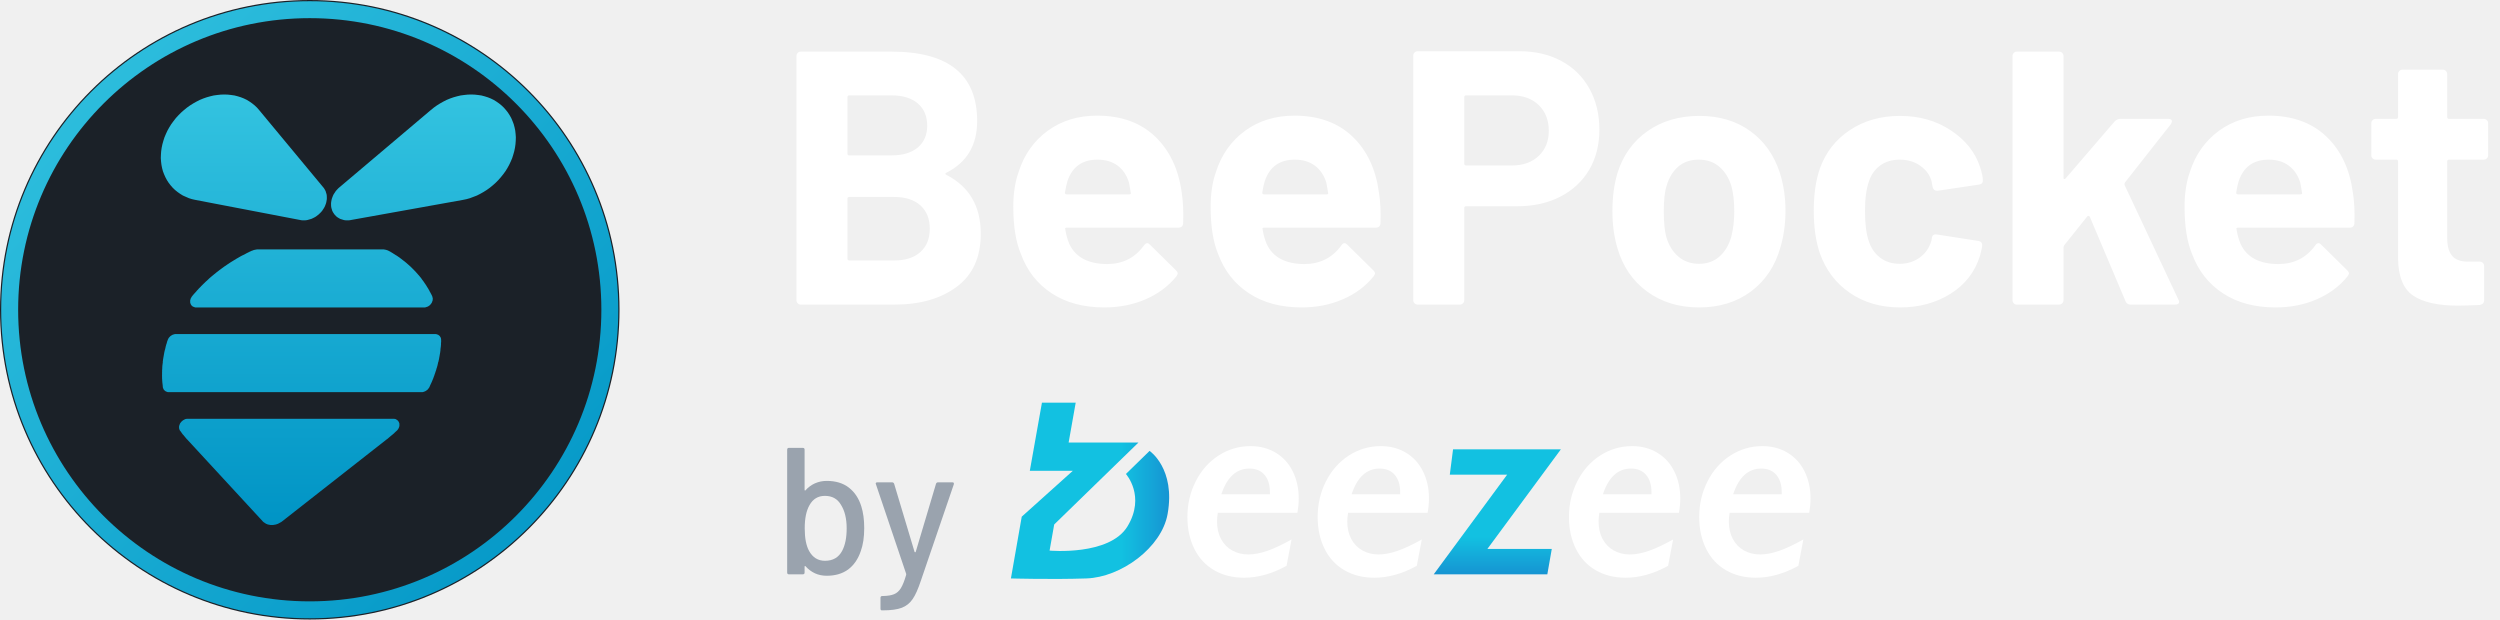
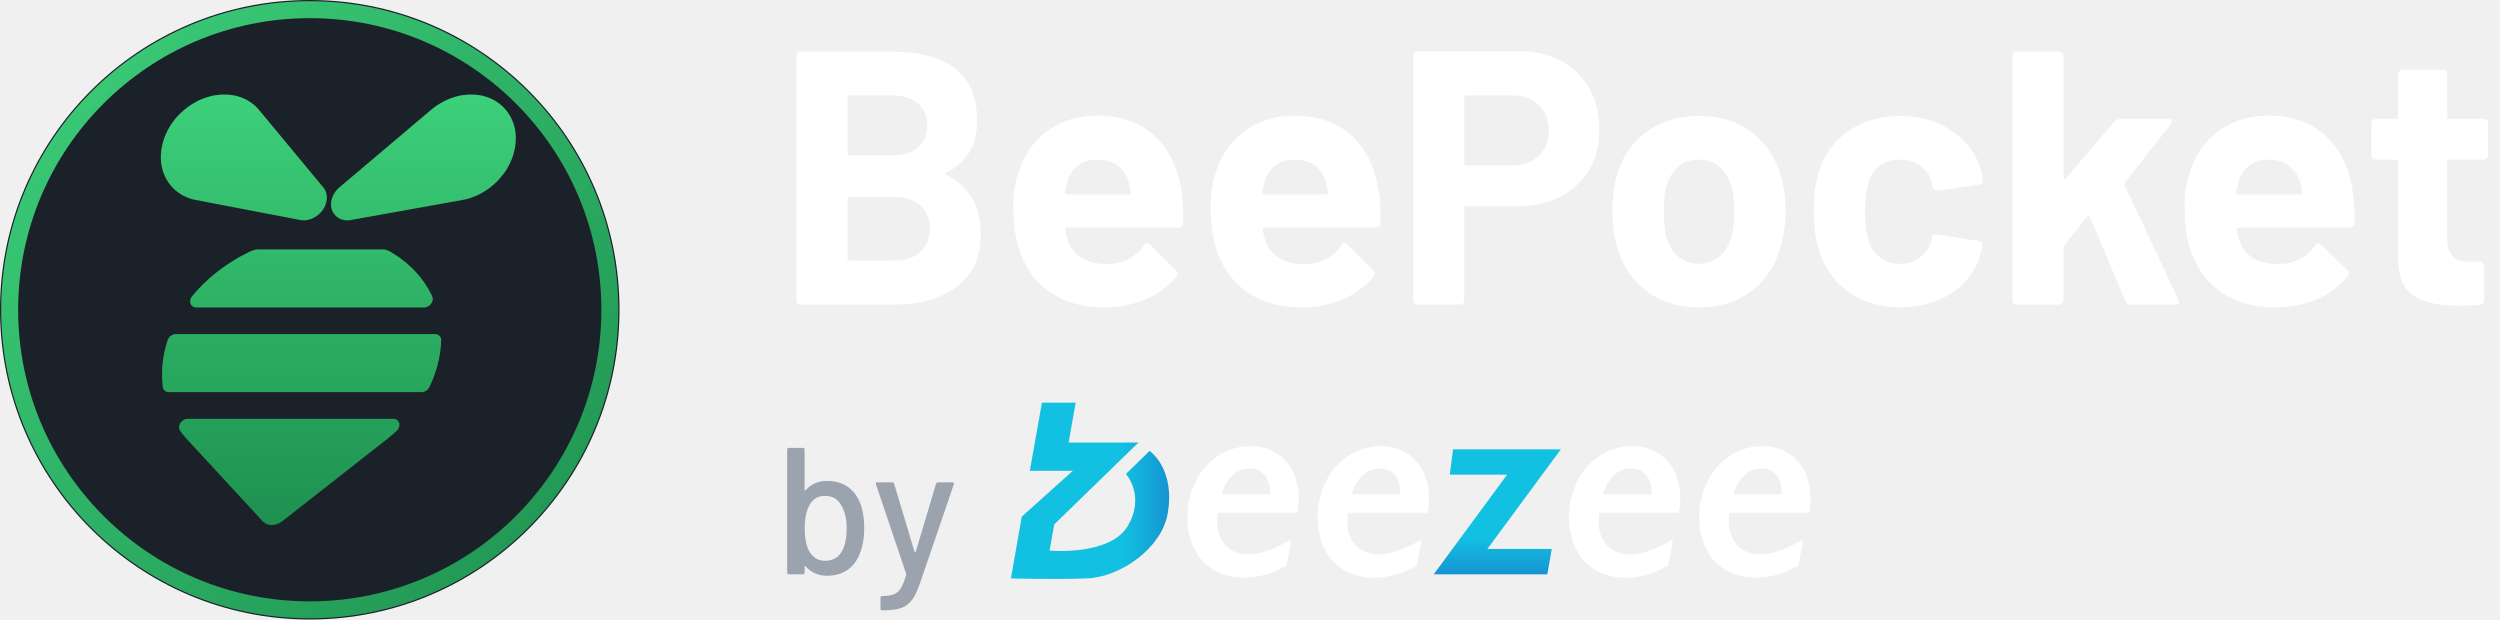
<svg xmlns="http://www.w3.org/2000/svg" viewBox="0 0 193.7 48" width="193.7" height="48" role="img">
  <defs>
    <linearGradient id="ir" x1="0" y1="0" x2="1" y2="1">
-       <stop offset="0" stop-color="#33C3E0" />
-       <stop offset="1" stop-color="#0094C5" />
+       <stop offset="0" stop-color="#3DD07A" />
+       <stop offset="1" stop-color="#1E9150" />
    </linearGradient>
    <linearGradient id="ig" x1="0" y1="0" x2="0" y2="1">
-       <stop offset="0" stop-color="#33C3E0" />
-       <stop offset="1" stop-color="#0094C5" />
+       <stop offset="0" stop-color="#3DD07A" />
+       <stop offset="1" stop-color="#1E9150" />
    </linearGradient>
    <linearGradient id="bzh" x1="0" y1="0" x2="1" y2="0">
      <stop offset="0" stop-color="#12C1E1" />
      <stop offset=".7" stop-color="#12C1E1" />
      <stop offset="1" stop-color="#1694D2" />
    </linearGradient>
    <linearGradient id="bzv" x1="0" y1="0" x2="0" y2="1">
      <stop offset="0" stop-color="#12C1E1" />
      <stop offset=".7" stop-color="#12C1E1" />
      <stop offset="1" stop-color="#1694D2" />
    </linearGradient>
  </defs>
  <g transform="translate(0 0) scale(0.09375)">
    <circle cx="256" cy="256" r="256" fill="#1B2128" />
    <circle cx="256" cy="256" r="248" fill="none" stroke="url(#ir)" stroke-width="14" />
    <g transform="translate(45.14 0) skewX(-10)">
      <path d="M142.6 79.6 L139.9 80.4 L137.2 81.4 L134.5 82.6 L132.0 84.0 L129.6 85.5 L127.2 87.2 L125.0 89.0 L122.9 91.0 L120.9 93.1 L119.1 95.3 L117.4 97.6 L115.9 100.1 L114.5 102.6 L113.3 105.3 L112.3 107.9 L111.5 110.7 L110.8 113.5 L110.4 116.3 L110.1 119.2 L110.0 122.1 L110.1 125.0 L110.4 127.8 L110.8 130.7 L111.5 133.5 L112.3 136.2 L113.3 138.9 L114.5 141.6 L115.9 144.1 L117.4 146.5 L119.1 148.9 L120.9 151.1 L122.9 153.2 L125.0 155.2 L127.2 157.0 L129.6 158.7 L132.0 160.2 L134.5 161.6 L137.2 162.7 L139.9 163.8 L142.6 164.6 L145.4 165.2 L234.9 181.8 L235.9 182.0 L237.0 182.1 L238.0 182.1 L239.0 182.1 L240.1 182.0 L241.1 181.8 L242.1 181.5 L243.1 181.2 L244.1 180.9 L245.1 180.4 L246.0 179.9 L246.9 179.4 L247.7 178.8 L248.5 178.1 L249.3 177.4 L250.0 176.6 L250.7 175.8 L251.3 175.0 L251.9 174.1 L252.3 173.2 L252.8 172.2 L253.2 171.2 L253.5 170.2 L253.7 169.2 L253.9 168.2 L254.0 167.1 L254.0 166.1 L254.0 165.0 L253.9 164.0 L253.7 163.0 L253.5 162.0 L253.2 160.9 L252.8 160.0 L252.3 159.0 L251.9 158.1 L251.3 157.2 L250.7 156.4 L250.0 155.5 L249.3 154.8 L185.1 91.0 L183.0 89.0 L180.8 87.2 L178.4 85.5 L176.0 84.0 L173.5 82.6 L170.8 81.4 L168.1 80.4 L165.4 79.6 L162.6 78.9 L159.7 78.5 L156.9 78.2 L154.0 78.1 L151.1 78.2 L148.3 78.5 L145.4 78.9 Z M346.6 79.6 L343.9 80.4 L341.2 81.4 L338.5 82.6 L336.0 84.0 L333.6 85.5 L331.2 87.2 L329.0 89.0 L326.9 91.0 L262.7 154.8 L262.0 155.5 L261.3 156.4 L260.7 157.2 L260.1 158.1 L259.7 159.0 L259.2 160.0 L258.8 160.9 L258.5 162.0 L258.3 163.0 L258.1 164.0 L258.0 165.0 L258.0 166.1 L258.0 167.1 L258.1 168.2 L258.3 169.2 L258.5 170.2 L258.8 171.2 L259.2 172.2 L259.7 173.2 L260.1 174.1 L260.7 175.0 L261.3 175.8 L262.0 176.6 L262.7 177.4 L263.5 178.1 L264.3 178.8 L265.1 179.4 L266.0 179.9 L266.9 180.4 L267.9 180.9 L268.9 181.2 L269.9 181.5 L270.9 181.8 L271.9 182.0 L273.0 182.1 L274.0 182.1 L275.0 182.1 L276.1 182.0 L277.1 181.8 L366.6 165.2 L369.4 164.6 L372.1 163.8 L374.8 162.7 L377.5 161.6 L380.0 160.2 L382.4 158.7 L384.8 157.0 L387.0 155.2 L389.1 153.2 L391.1 151.1 L392.9 148.9 L394.6 146.5 L396.1 144.1 L397.5 141.6 L398.7 138.9 L399.7 136.2 L400.5 133.5 L401.2 130.7 L401.6 127.8 L401.9 125.0 L402.0 122.1 L401.9 119.2 L401.6 116.3 L401.2 113.5 L400.5 110.7 L399.7 107.9 L398.7 105.3 L397.5 102.6 L396.1 100.1 L394.6 97.6 L392.9 95.3 L391.1 93.1 L389.1 91.0 L387.0 89.0 L384.8 87.2 L382.4 85.5 L380.0 84.0 L377.5 82.6 L374.8 81.4 L372.1 80.4 L369.4 79.6 L366.6 78.9 L363.7 78.5 L360.9 78.2 L358.0 78.1 L355.1 78.2 L352.3 78.5 L349.4 78.9 Z M156.3 245.9 L156.1 246.4 L155.9 247.0 L155.9 247.6 L155.8 248.2 L155.9 248.7 L156.0 249.3 L156.1 249.9 L156.3 250.4 L156.6 251.0 L156.9 251.5 L157.2 251.9 L157.6 252.4 L158.0 252.7 L158.5 253.1 L159.0 253.4 L159.6 253.6 L160.1 253.8 L160.7 254.0 L161.2 254.1 L161.8 254.1 L350.2 254.1 L350.8 254.1 L351.3 254.0 L351.9 253.8 L352.4 253.6 L353.0 253.4 L353.5 253.1 L354.0 252.7 L354.4 252.4 L354.8 251.9 L355.1 251.5 L355.4 251.0 L355.7 250.4 L355.9 249.9 L356.0 249.3 L356.1 248.7 L356.2 248.2 L356.1 247.6 L356.1 247.0 L355.9 246.4 L355.7 245.9 L355.5 245.3 L355.2 244.8 L355.1 244.7 L355.1 244.6 L353.9 242.8 L353.8 242.8 L353.7 242.6 L353.7 242.5 L352.4 240.8 L352.4 240.7 L352.2 240.5 L352.2 240.4 L350.9 238.7 L350.9 238.6 L350.7 238.4 L350.7 238.4 L349.3 236.7 L349.3 236.6 L349.1 236.4 L349.1 236.4 L347.7 234.7 L347.6 234.6 L347.5 234.4 L347.4 234.4 L346.0 232.7 L345.9 232.7 L345.8 232.5 L345.7 232.4 L344.2 230.8 L344.2 230.7 L344.0 230.6 L344.0 230.5 L342.5 228.9 L342.4 228.9 L342.2 228.7 L342.2 228.6 L340.6 227.1 L340.5 227.0 L340.4 226.9 L340.3 226.8 L338.7 225.3 L338.6 225.2 L338.5 225.1 L338.4 225.0 L336.7 223.5 L336.7 223.5 L336.5 223.3 L336.5 223.3 L334.7 221.8 L334.7 221.7 L334.5 221.6 L334.5 221.6 L332.7 220.1 L332.6 220.1 L332.5 219.9 L332.4 219.9 L330.6 218.5 L330.5 218.4 L330.4 218.3 L330.3 218.3 L328.5 216.9 L328.4 216.9 L328.2 216.7 L328.2 216.7 L326.3 215.4 L326.2 215.3 L326.0 215.2 L326.0 215.2 L324.1 213.9 L324.0 213.8 L323.8 213.7 L323.8 213.7 L321.8 212.4 L321.7 212.4 L321.6 212.3 L321.5 212.2 L319.5 211.0 L319.4 211.0 L319.2 210.9 L319.2 210.9 L317.1 209.7 L317.1 209.7 L316.9 209.6 L316.8 209.5 L314.8 208.4 L314.7 208.4 L314.5 208.3 L314.5 208.2 L313.0 207.5 L312.7 207.3 L312.0 207.1 L311.5 206.8 L311.0 206.7 L310.4 206.5 L309.9 206.4 L309.3 206.3 L308.8 206.2 L308.2 206.1 L307.5 206.1 L307.2 206.1 L204.8 206.1 L204.5 206.1 L203.8 206.1 L203.2 206.2 L202.7 206.3 L202.1 206.4 L201.6 206.5 L201.0 206.7 L200.5 206.8 L200.0 207.1 L199.3 207.3 L199.0 207.5 L197.5 208.2 L197.5 208.3 L197.3 208.4 L197.2 208.4 L195.2 209.5 L195.1 209.6 L194.9 209.7 L194.9 209.7 L192.8 210.9 L192.8 210.9 L192.6 211.0 L192.5 211.0 L190.5 212.2 L190.4 212.3 L190.3 212.4 L190.2 212.4 L188.2 213.7 L188.2 213.7 L188.0 213.8 L187.9 213.9 L186.0 215.2 L186.0 215.2 L185.8 215.3 L185.7 215.4 L183.8 216.7 L183.8 216.7 L183.6 216.9 L183.5 216.9 L181.7 218.3 L181.6 218.3 L181.5 218.4 L181.4 218.5 L179.6 219.9 L179.5 219.9 L179.4 220.1 L179.3 220.1 L177.5 221.6 L177.5 221.6 L177.3 221.7 L177.3 221.8 L175.5 223.3 L175.5 223.3 L175.3 223.5 L175.3 223.5 L173.6 225.0 L173.5 225.1 L173.4 225.2 L173.3 225.3 L171.7 226.8 L171.6 226.9 L171.5 227.0 L171.4 227.1 L169.8 228.6 L169.8 228.7 L169.6 228.9 L169.5 228.9 L168.0 230.5 L168.0 230.6 L167.8 230.7 L167.8 230.8 L166.3 232.4 L166.2 232.5 L166.1 232.7 L166.0 232.7 L164.6 234.4 L164.5 234.4 L164.4 234.6 L164.3 234.7 L162.9 236.4 L162.9 236.4 L162.7 236.6 L162.7 236.7 L161.3 238.4 L161.3 238.4 L161.1 238.6 L161.1 238.7 L159.8 240.4 L159.8 240.5 L159.6 240.7 L159.6 240.8 L158.3 242.5 L158.3 242.6 L158.2 242.8 L158.1 242.8 L156.9 244.6 L156.9 244.7 L156.8 244.8 L156.5 245.3 Z M147.1 276.4 L146.5 276.6 L146.0 276.8 L145.5 277.2 L145.0 277.5 L144.5 278.0 L144.2 278.4 L143.8 278.9 L143.5 279.4 L143.3 280.0 L143.1 280.6 L143.0 281.2 L142.9 281.6 L142.9 281.7 L142.8 282.0 L142.8 282.1 L142.6 284.1 L142.6 284.2 L142.5 284.4 L142.5 284.5 L142.3 286.5 L142.3 286.6 L142.3 286.9 L142.3 286.9 L142.2 289.0 L142.1 289.1 L142.1 289.3 L142.1 289.4 L142.0 291.4 L142.0 291.5 L142.0 291.8 L142.0 291.8 L142.0 293.9 L142.0 294.0 L142.0 294.2 L142.0 294.3 L142.0 296.3 L142.0 296.4 L142.0 296.7 L142.0 296.8 L142.1 298.8 L142.1 298.9 L142.1 299.1 L142.2 299.2 L142.3 301.2 L142.3 301.3 L142.3 301.6 L142.3 301.7 L142.5 303.7 L142.5 303.8 L142.6 304.0 L142.6 304.1 L142.8 306.1 L142.8 306.2 L142.9 306.5 L142.9 306.5 L143.2 308.6 L143.2 308.6 L143.3 308.9 L143.3 309.0 L143.6 311.0 L143.7 311.1 L143.7 311.3 L143.7 311.4 L144.1 313.4 L144.2 313.5 L144.2 313.7 L144.2 313.8 L144.7 315.8 L144.7 315.9 L144.8 316.1 L144.8 316.2 L145.4 318.2 L145.4 318.3 L145.5 318.5 L145.5 318.6 L145.8 319.8 L146.0 320.4 L146.3 320.9 L146.6 321.4 L146.9 321.9 L147.3 322.3 L147.8 322.7 L148.3 323.1 L148.8 323.4 L149.3 323.6 L149.8 323.8 L150.4 324.0 L151.0 324.1 L151.6 324.1 L360.4 324.1 L361.0 324.1 L361.6 324.0 L362.2 323.8 L362.7 323.6 L363.2 323.4 L363.7 323.1 L364.2 322.7 L364.7 322.3 L365.1 321.9 L365.4 321.4 L365.7 320.9 L366.0 320.4 L366.2 319.8 L366.5 318.6 L366.5 318.5 L366.6 318.3 L366.6 318.2 L367.2 316.2 L367.2 316.1 L367.3 315.9 L367.3 315.8 L367.8 313.8 L367.8 313.7 L367.8 313.5 L367.9 313.4 L368.3 311.4 L368.3 311.3 L368.3 311.1 L368.4 311.0 L368.7 309.0 L368.7 308.9 L368.8 308.6 L368.8 308.6 L369.1 306.5 L369.1 306.5 L369.2 306.2 L369.2 306.1 L369.4 304.1 L369.4 304.0 L369.5 303.8 L369.5 303.7 L369.7 301.7 L369.7 301.6 L369.7 301.3 L369.7 301.2 L369.8 299.2 L369.9 299.1 L369.9 298.9 L369.9 298.8 L370.0 296.8 L370.0 296.7 L370.0 296.4 L370.0 296.3 L370.0 294.3 L370.0 294.2 L370.0 294.0 L370.0 293.9 L370.0 291.8 L370.0 291.8 L370.0 291.5 L370.0 291.4 L369.9 289.4 L369.9 289.3 L369.9 289.1 L369.8 289.0 L369.7 286.9 L369.7 286.9 L369.7 286.6 L369.7 286.5 L369.5 284.5 L369.5 284.4 L369.4 284.2 L369.4 284.1 L369.2 282.1 L369.2 282.0 L369.1 281.7 L369.1 281.6 L369.0 281.2 L368.9 280.6 L368.7 280.0 L368.5 279.4 L368.2 278.9 L367.8 278.4 L367.5 278.0 L367.0 277.5 L366.5 277.2 L366.0 276.8 L365.5 276.6 L364.9 276.4 L364.3 276.2 L363.7 276.1 L363.1 276.1 L148.9 276.1 L148.3 276.1 L147.7 276.2 Z M169.3 346.3 L168.8 346.5 L168.3 346.8 L167.8 347.1 L167.3 347.4 L166.9 347.8 L166.5 348.2 L166.1 348.7 L165.8 349.2 L165.5 349.7 L165.3 350.2 L165.2 350.8 L165.1 351.3 L165.0 351.9 L165.0 352.5 L165.1 353.1 L165.2 353.6 L165.4 354.2 L165.6 354.7 L165.9 355.2 L166.2 355.7 L166.6 356.1 L167.8 357.4 L167.8 357.4 L168.0 357.6 L168.0 357.7 L169.5 359.3 L169.6 359.3 L169.8 359.5 L169.8 359.5 L171.4 361.1 L171.5 361.2 L171.6 361.3 L171.7 361.4 L173.3 363.0 L173.4 363.0 L173.5 363.1 L173.5 363.1 L247.8 430.7 L248.0 430.9 L248.6 431.4 L249.1 431.7 L249.6 432.0 L250.1 432.3 L250.6 432.6 L251.1 432.9 L251.7 433.1 L252.2 433.3 L252.8 433.5 L253.4 433.6 L253.9 433.7 L254.5 433.8 L255.1 433.9 L255.7 433.9 L256.3 433.9 L256.9 433.9 L257.5 433.8 L258.1 433.7 L258.6 433.6 L259.2 433.5 L259.8 433.3 L260.3 433.1 L260.9 432.9 L261.4 432.6 L261.9 432.3 L262.4 432.0 L262.9 431.7 L263.4 431.4 L264.0 430.9 L264.2 430.7 L338.5 363.1 L338.5 363.1 L338.6 363.0 L338.7 363.0 L340.3 361.4 L340.4 361.3 L340.5 361.2 L340.6 361.1 L342.2 359.5 L342.2 359.5 L342.4 359.3 L342.5 359.3 L344.0 357.7 L344.0 357.6 L344.2 357.4 L344.2 357.4 L345.4 356.1 L345.8 355.7 L346.1 355.2 L346.4 354.7 L346.6 354.2 L346.8 353.6 L346.9 353.1 L347.0 352.5 L347.0 351.9 L346.9 351.3 L346.8 350.8 L346.7 350.2 L346.5 349.7 L346.2 349.2 L345.9 348.7 L345.5 348.2 L345.1 347.8 L344.7 347.4 L344.2 347.1 L343.7 346.8 L343.2 346.5 L342.7 346.3 L342.1 346.2 L341.5 346.1 L341.0 346.1 L171.0 346.1 L170.5 346.1 L169.9 346.2 Z" fill="url(#ig)" fill-rule="evenodd" />
    </g>
  </g>
  <path d="M73.33 13.55Q75.99 14.92 75.99 18.11Q75.99 20.83 74.14 22.21Q72.29 23.6 69.3 23.6H62.04Q61.9 23.6 61.81 23.5Q61.71 23.4 61.71 23.26V4.34Q61.71 4.2 61.81 4.1Q61.9 4 62.04 4H69.07Q75.71 4 75.71 9.38Q75.71 12.18 73.33 13.38Q73.16 13.46 73.33 13.55ZM65.66 7.53V11.9Q65.66 12.04 65.8 12.04H69.07Q70.39 12.04 71.12 11.42Q71.84 10.8 71.84 9.74Q71.84 8.65 71.12 8.02Q70.39 7.39 69.07 7.39H65.8Q65.66 7.39 65.66 7.53ZM72.04 17.72Q72.04 16.57 71.31 15.91Q70.58 15.26 69.27 15.26H65.8Q65.66 15.26 65.66 15.4V20.04Q65.66 20.18 65.8 20.18H69.3Q70.58 20.18 71.31 19.53Q72.04 18.87 72.04 17.72ZM91.67 17.3Q91.64 17.64 91.3 17.64H82.65Q82.48 17.64 82.54 17.78Q82.62 18.34 82.85 18.9Q83.58 20.46 85.82 20.46Q87.61 20.44 88.64 19.01Q88.76 18.84 88.9 18.84Q88.98 18.84 89.09 18.95L91.11 20.94Q91.25 21.08 91.25 21.19Q91.25 21.25 91.14 21.42Q90.21 22.56 88.76 23.19Q87.3 23.82 85.56 23.82Q83.16 23.82 81.49 22.73Q79.82 21.64 79.1 19.68Q78.51 18.28 78.51 16.01Q78.51 14.47 78.93 13.3Q79.57 11.31 81.18 10.13Q82.79 8.96 85 8.96Q87.8 8.96 89.5 10.58Q91.19 12.2 91.56 14.92Q91.72 15.98 91.67 17.3ZM82.71 14.02Q82.6 14.39 82.51 14.92Q82.51 15.06 82.65 15.06H87.5Q87.66 15.06 87.61 14.92Q87.47 14.11 87.47 14.14Q87.22 13.3 86.59 12.83Q85.96 12.37 85.03 12.37Q83.27 12.37 82.71 14.02ZM106.96 17.3Q106.93 17.64 106.59 17.64H97.94Q97.77 17.64 97.83 17.78Q97.91 18.34 98.14 18.9Q98.86 20.46 101.1 20.46Q102.9 20.44 103.93 19.01Q104.04 18.84 104.18 18.84Q104.27 18.84 104.38 18.95L106.4 20.94Q106.54 21.08 106.54 21.19Q106.54 21.25 106.42 21.42Q105.5 22.56 104.04 23.19Q102.59 23.82 100.85 23.82Q98.44 23.82 96.78 22.73Q95.11 21.64 94.38 19.68Q93.8 18.28 93.8 16.01Q93.8 14.47 94.22 13.3Q94.86 11.31 96.47 10.13Q98.08 8.96 100.29 8.96Q103.09 8.96 104.79 10.58Q106.48 12.2 106.84 14.92Q107.01 15.98 106.96 17.3ZM98 14.02Q97.88 14.39 97.8 14.92Q97.8 15.06 97.94 15.06H102.78Q102.95 15.06 102.9 14.92Q102.76 14.11 102.76 14.14Q102.5 13.3 101.87 12.83Q101.24 12.37 100.32 12.37Q98.56 12.37 98 14.02ZM123.92 10.05Q123.92 11.81 123.13 13.16Q122.33 14.5 120.89 15.24Q119.44 15.98 117.57 15.98H113.59Q113.45 15.98 113.45 16.12V23.26Q113.45 23.4 113.35 23.5Q113.26 23.6 113.12 23.6H109.84Q109.7 23.6 109.6 23.5Q109.5 23.4 109.5 23.26V4.31Q109.5 4.17 109.6 4.07Q109.7 3.97 109.84 3.97H117.74Q119.58 3.97 120.98 4.73Q122.38 5.48 123.15 6.87Q123.92 8.26 123.92 10.05ZM120 10.13Q120 8.9 119.22 8.14Q118.44 7.39 117.15 7.39H113.59Q113.45 7.39 113.45 7.53V12.68Q113.45 12.82 113.59 12.82H117.15Q118.44 12.82 119.22 12.08Q120 11.34 120 10.13ZM125.32 19.23Q124.93 17.92 124.93 16.38Q124.93 14.72 125.32 13.41Q125.97 11.34 127.65 10.16Q129.33 8.98 131.68 8.98Q133.98 8.98 135.6 10.15Q137.22 11.31 137.9 13.38Q138.34 14.78 138.34 16.32Q138.34 17.83 137.95 19.15Q137.34 21.33 135.67 22.58Q134 23.82 131.65 23.82Q129.3 23.82 127.62 22.59Q125.94 21.36 125.32 19.23ZM134.14 18.34Q134.37 17.44 134.37 16.38Q134.37 15.2 134.14 14.39Q133.84 13.44 133.19 12.9Q132.55 12.37 131.62 12.37Q130.67 12.37 130.04 12.9Q129.41 13.44 129.13 14.39Q128.91 15.06 128.91 16.38Q128.91 17.64 129.1 18.34Q129.38 19.32 130.04 19.88Q130.7 20.44 131.65 20.44Q132.58 20.44 133.22 19.88Q133.86 19.32 134.14 18.34ZM141 19.62Q140.53 18.22 140.53 16.32Q140.53 14.44 141 13.07Q141.68 11.17 143.33 10.08Q144.98 8.98 147.22 8.98Q149.46 8.98 151.15 10.1Q152.85 11.22 153.41 12.93Q153.63 13.6 153.63 13.94V14Q153.63 14.25 153.35 14.3L150.13 14.78H150.08Q149.82 14.78 149.74 14.5L149.66 14.05Q149.46 13.32 148.79 12.85Q148.12 12.37 147.19 12.37Q146.3 12.37 145.68 12.82Q145.06 13.27 144.81 14.05Q144.5 14.89 144.5 16.35Q144.5 17.8 144.78 18.64Q145.04 19.48 145.67 19.96Q146.3 20.44 147.19 20.44Q148.06 20.44 148.72 19.97Q149.38 19.51 149.63 18.7Q149.66 18.64 149.66 18.53Q149.68 18.5 149.68 18.45Q149.71 18.11 150.08 18.17L153.3 18.67Q153.58 18.73 153.58 18.98Q153.58 19.2 153.41 19.82Q152.82 21.7 151.13 22.76Q149.43 23.82 147.22 23.82Q144.98 23.82 143.34 22.7Q141.7 21.58 141 19.62ZM155.93 23.26V4.34Q155.93 4.2 156.03 4.1Q156.12 4 156.26 4H159.54Q159.68 4 159.78 4.1Q159.88 4.2 159.88 4.34V13.77Q159.88 13.86 159.93 13.87Q159.99 13.88 160.04 13.83L163.85 9.4Q164.05 9.21 164.27 9.21H168Q168.28 9.21 168.28 9.4Q168.28 9.49 168.19 9.63L164.64 14.14Q164.58 14.25 164.61 14.33L168.78 23.21Q168.84 23.32 168.84 23.38Q168.84 23.6 168.53 23.6H165.08Q164.8 23.6 164.69 23.35L161.92 16.8Q161.89 16.74 161.82 16.73Q161.75 16.71 161.72 16.77L159.93 19.01Q159.88 19.12 159.88 19.18V23.26Q159.88 23.4 159.78 23.5Q159.68 23.6 159.54 23.6H156.26Q156.12 23.6 156.03 23.5Q155.93 23.4 155.93 23.26ZM182.42 17.3Q182.39 17.64 182.05 17.64H173.4Q173.23 17.64 173.29 17.78Q173.37 18.34 173.6 18.9Q174.32 20.46 176.56 20.46Q178.36 20.44 179.39 19.01Q179.5 18.84 179.64 18.84Q179.73 18.84 179.84 18.95L181.86 20.94Q182 21.08 182 21.19Q182 21.25 181.88 21.42Q180.96 22.56 179.5 23.19Q178.05 23.82 176.31 23.82Q173.9 23.82 172.24 22.73Q170.57 21.64 169.84 19.68Q169.26 18.28 169.26 16.01Q169.26 14.47 169.68 13.3Q170.32 11.31 171.93 10.13Q173.54 8.96 175.75 8.96Q178.55 8.96 180.25 10.58Q181.94 12.2 182.3 14.92Q182.47 15.98 182.42 17.3ZM173.46 14.02Q173.34 14.39 173.26 14.92Q173.26 15.06 173.4 15.06H178.24Q178.41 15.06 178.36 14.92Q178.22 14.11 178.22 14.14Q177.96 13.3 177.33 12.83Q176.7 12.37 175.78 12.37Q174.02 12.37 173.46 14.02ZM192.44 12.37H189.75Q189.61 12.37 189.61 12.51V18.45Q189.61 19.37 189.99 19.82Q190.37 20.27 191.21 20.27H192.13Q192.27 20.27 192.37 20.37Q192.47 20.46 192.47 20.6V23.26Q192.47 23.57 192.13 23.63Q190.96 23.68 190.45 23.68Q188.13 23.68 186.98 22.91Q185.83 22.14 185.8 20.02V12.51Q185.8 12.37 185.66 12.37H184.07Q183.93 12.37 183.83 12.27Q183.73 12.18 183.73 12.04V9.54Q183.73 9.4 183.83 9.31Q183.93 9.21 184.07 9.21H185.66Q185.8 9.21 185.8 9.07V5.74Q185.8 5.6 185.9 5.5Q186 5.4 186.14 5.4H189.28Q189.42 5.4 189.51 5.5Q189.61 5.6 189.61 5.74V9.07Q189.61 9.21 189.75 9.21H192.44Q192.58 9.21 192.68 9.31Q192.78 9.4 192.78 9.54V12.04Q192.78 12.18 192.68 12.27Q192.58 12.37 192.44 12.37Z" fill="#FFFFFF" />
  <path d="M66.96 40.92Q66.96 41.97 66.69 42.71Q66.38 43.62 65.72 44.12Q65.05 44.61 64.05 44.61Q63.56 44.61 63.14 44.42Q62.72 44.22 62.41 43.87Q62.38 43.84 62.36 43.86Q62.34 43.87 62.34 43.9V44.36Q62.34 44.5 62.2 44.5H61.13Q60.99 44.5 60.99 44.36V34.84Q60.99 34.7 61.13 34.7H62.2Q62.34 34.7 62.34 34.84V37.96Q62.34 37.99 62.36 38Q62.38 38.02 62.41 37.99Q62.72 37.64 63.14 37.45Q63.57 37.26 64.05 37.26Q65.1 37.26 65.77 37.78Q66.44 38.3 66.73 39.22Q66.96 39.94 66.96 40.92ZM65.6 40.94Q65.6 39.8 65.15 39.1Q64.75 38.42 63.91 38.42Q63.12 38.42 62.72 39.14Q62.35 39.78 62.35 40.93Q62.35 42.08 62.69 42.69Q63.11 43.45 63.92 43.45Q64.84 43.45 65.25 42.68Q65.6 42.02 65.6 40.94ZM68.22 47.15V46.32Q68.22 46.18 68.36 46.18H68.39Q68.95 46.17 69.27 46.04Q69.59 45.91 69.8 45.57Q70.01 45.23 70.21 44.54Q70.22 44.53 70.21 44.49Q70.21 44.46 70.21 44.46L67.87 37.53L67.85 37.47Q67.85 37.37 67.98 37.37H69.11Q69.24 37.37 69.28 37.49L70.86 42.76Q70.88 42.79 70.91 42.79Q70.93 42.79 70.95 42.76L72.52 37.49Q72.56 37.37 72.68 37.37H73.79Q73.94 37.37 73.9 37.53L71.35 44.99Q71.03 45.96 70.71 46.42Q70.39 46.89 69.87 47.09Q69.35 47.29 68.41 47.29H68.32Q68.22 47.29 68.22 47.15Z" fill="#9AA3AE" />
  <g transform="translate(78.21 31.03) scale(0.026415)">
    <path d="M411.092,147.839l-69.408,67.712c-0,0 58.404,64.755 4.654,153.634c-52.904,87.179 -228.542,71.096 -228.542,71.096l13.542,-76.6l247.167,-240.392l-204.842,-0l20.737,-116.808l-99.033,-0l-35.55,199.762l126.117,0l-149.821,134.583l-31.738,181.138c0,-0 119.771,3.387 221.346,-0c101.996,-3.383 220.921,-90.571 238.275,-189.179c23.7,-133.317 -52.904,-184.946 -52.904,-184.946Z" fill="url(#bzh)" />
    <g fill="#FFFFFF">
      <path d="M707.335,133.83c27.507,0 52.038,6.414 73.593,19.242c21.556,12.827 38.219,31.011 49.988,54.55c11.77,23.539 17.655,50.12 17.655,79.742c-0,13.225 -1.323,27.242 -3.968,42.054l-233.276,-0c-1.587,9.257 -2.38,17.72 -2.38,25.39c-0,19.572 3.901,36.698 11.703,51.377c7.802,14.678 18.712,25.919 32.73,33.721c14.018,7.803 29.755,11.704 47.211,11.704c17.191,-0 36.102,-3.637 56.732,-10.91c20.63,-7.273 44.037,-18.316 70.221,-33.127l-14.679,77.362c-42.318,23.275 -83.842,34.912 -124.573,34.912c-33.06,0 -62.22,-7.273 -87.478,-21.82c-25.259,-14.547 -44.698,-35.441 -58.319,-62.683c-13.621,-27.242 -20.432,-58.451 -20.432,-93.628c0,-37.821 8.199,-72.8 24.597,-104.935c16.398,-32.135 38.813,-57.327 67.246,-75.576c28.432,-18.25 59.575,-27.375 93.429,-27.375Zm56.732,141.236l0,-6.348c0,-21.159 -5.223,-37.954 -15.67,-50.384c-10.448,-12.431 -25.325,-18.647 -44.632,-18.647c-38.086,0 -65.461,25.126 -82.123,75.379l142.425,-0Z" />
      <path d="M707.335,133.83c27.507,0 52.038,6.414 73.593,19.242c21.556,12.827 38.219,31.011 49.988,54.55c11.77,23.539 17.655,50.12 17.655,79.742c-0,13.225 -1.323,27.242 -3.968,42.054l-233.276,-0c-1.587,9.257 -2.38,17.72 -2.38,25.39c-0,19.572 3.901,36.698 11.703,51.377c7.802,14.678 18.712,25.919 32.73,33.721c14.018,7.803 29.755,11.704 47.211,11.704c17.191,-0 36.102,-3.637 56.732,-10.91c20.63,-7.273 44.037,-18.316 70.221,-33.127l-14.679,77.362c-42.318,23.275 -83.842,34.912 -124.573,34.912c-33.06,0 -62.22,-7.273 -87.478,-21.82c-25.259,-14.547 -44.698,-35.441 -58.319,-62.683c-13.621,-27.242 -20.432,-58.451 -20.432,-93.628c0,-37.821 8.199,-72.8 24.597,-104.935c16.398,-32.135 38.813,-57.327 67.246,-75.576c28.432,-18.25 59.575,-27.375 93.429,-27.375Zm56.732,141.236l0,-6.348c0,-21.159 -5.223,-37.954 -15.67,-50.384c-10.448,-12.431 -25.325,-18.647 -44.632,-18.647c-38.086,0 -65.461,25.126 -82.123,75.379l142.425,-0Z" transform="translate(382.05 0)" />
      <path d="M707.335,133.83c27.507,0 52.038,6.414 73.593,19.242c21.556,12.827 38.219,31.011 49.988,54.55c11.77,23.539 17.655,50.12 17.655,79.742c-0,13.225 -1.323,27.242 -3.968,42.054l-233.276,-0c-1.587,9.257 -2.38,17.72 -2.38,25.39c-0,19.572 3.901,36.698 11.703,51.377c7.802,14.678 18.712,25.919 32.73,33.721c14.018,7.803 29.755,11.704 47.211,11.704c17.191,-0 36.102,-3.637 56.732,-10.91c20.63,-7.273 44.037,-18.316 70.221,-33.127l-14.679,77.362c-42.318,23.275 -83.842,34.912 -124.573,34.912c-33.06,0 -62.22,-7.273 -87.478,-21.82c-25.259,-14.547 -44.698,-35.441 -58.319,-62.683c-13.621,-27.242 -20.432,-58.451 -20.432,-93.628c0,-37.821 8.199,-72.8 24.597,-104.935c16.398,-32.135 38.813,-57.327 67.246,-75.576c28.432,-18.25 59.575,-27.375 93.429,-27.375Zm56.732,141.236l0,-6.348c0,-21.159 -5.223,-37.954 -15.67,-50.384c-10.448,-12.431 -25.325,-18.647 -44.632,-18.647c-38.086,0 -65.461,25.126 -82.123,75.379l142.425,-0Z" transform="translate(1119.17 0)" />
      <path d="M707.335,133.83c27.507,0 52.038,6.414 73.593,19.242c21.556,12.827 38.219,31.011 49.988,54.55c11.77,23.539 17.655,50.12 17.655,79.742c-0,13.225 -1.323,27.242 -3.968,42.054l-233.276,-0c-1.587,9.257 -2.38,17.72 -2.38,25.39c-0,19.572 3.901,36.698 11.703,51.377c7.802,14.678 18.712,25.919 32.73,33.721c14.018,7.803 29.755,11.704 47.211,11.704c17.191,-0 36.102,-3.637 56.732,-10.91c20.63,-7.273 44.037,-18.316 70.221,-33.127l-14.679,77.362c-42.318,23.275 -83.842,34.912 -124.573,34.912c-33.06,0 -62.22,-7.273 -87.478,-21.82c-25.259,-14.547 -44.698,-35.441 -58.319,-62.683c-13.621,-27.242 -20.432,-58.451 -20.432,-93.628c0,-37.821 8.199,-72.8 24.597,-104.935c16.398,-32.135 38.813,-57.327 67.246,-75.576c28.432,-18.25 59.575,-27.375 93.429,-27.375Zm56.732,141.236l0,-6.348c0,-21.159 -5.223,-37.954 -15.67,-50.384c-10.448,-12.431 -25.325,-18.647 -44.632,-18.647c-38.086,0 -65.461,25.126 -82.123,75.379l142.425,-0Z" transform="translate(1501.22 0)" />
    </g>
    <path d="M1617.43,143.352l-215.423,291.992l188.843,0l-13.092,74.585l-333.252,0l215.423,-292.389l-168.213,0l9.522,-74.188l316.192,-0Z" fill="url(#bzv)" />
  </g>
</svg>
